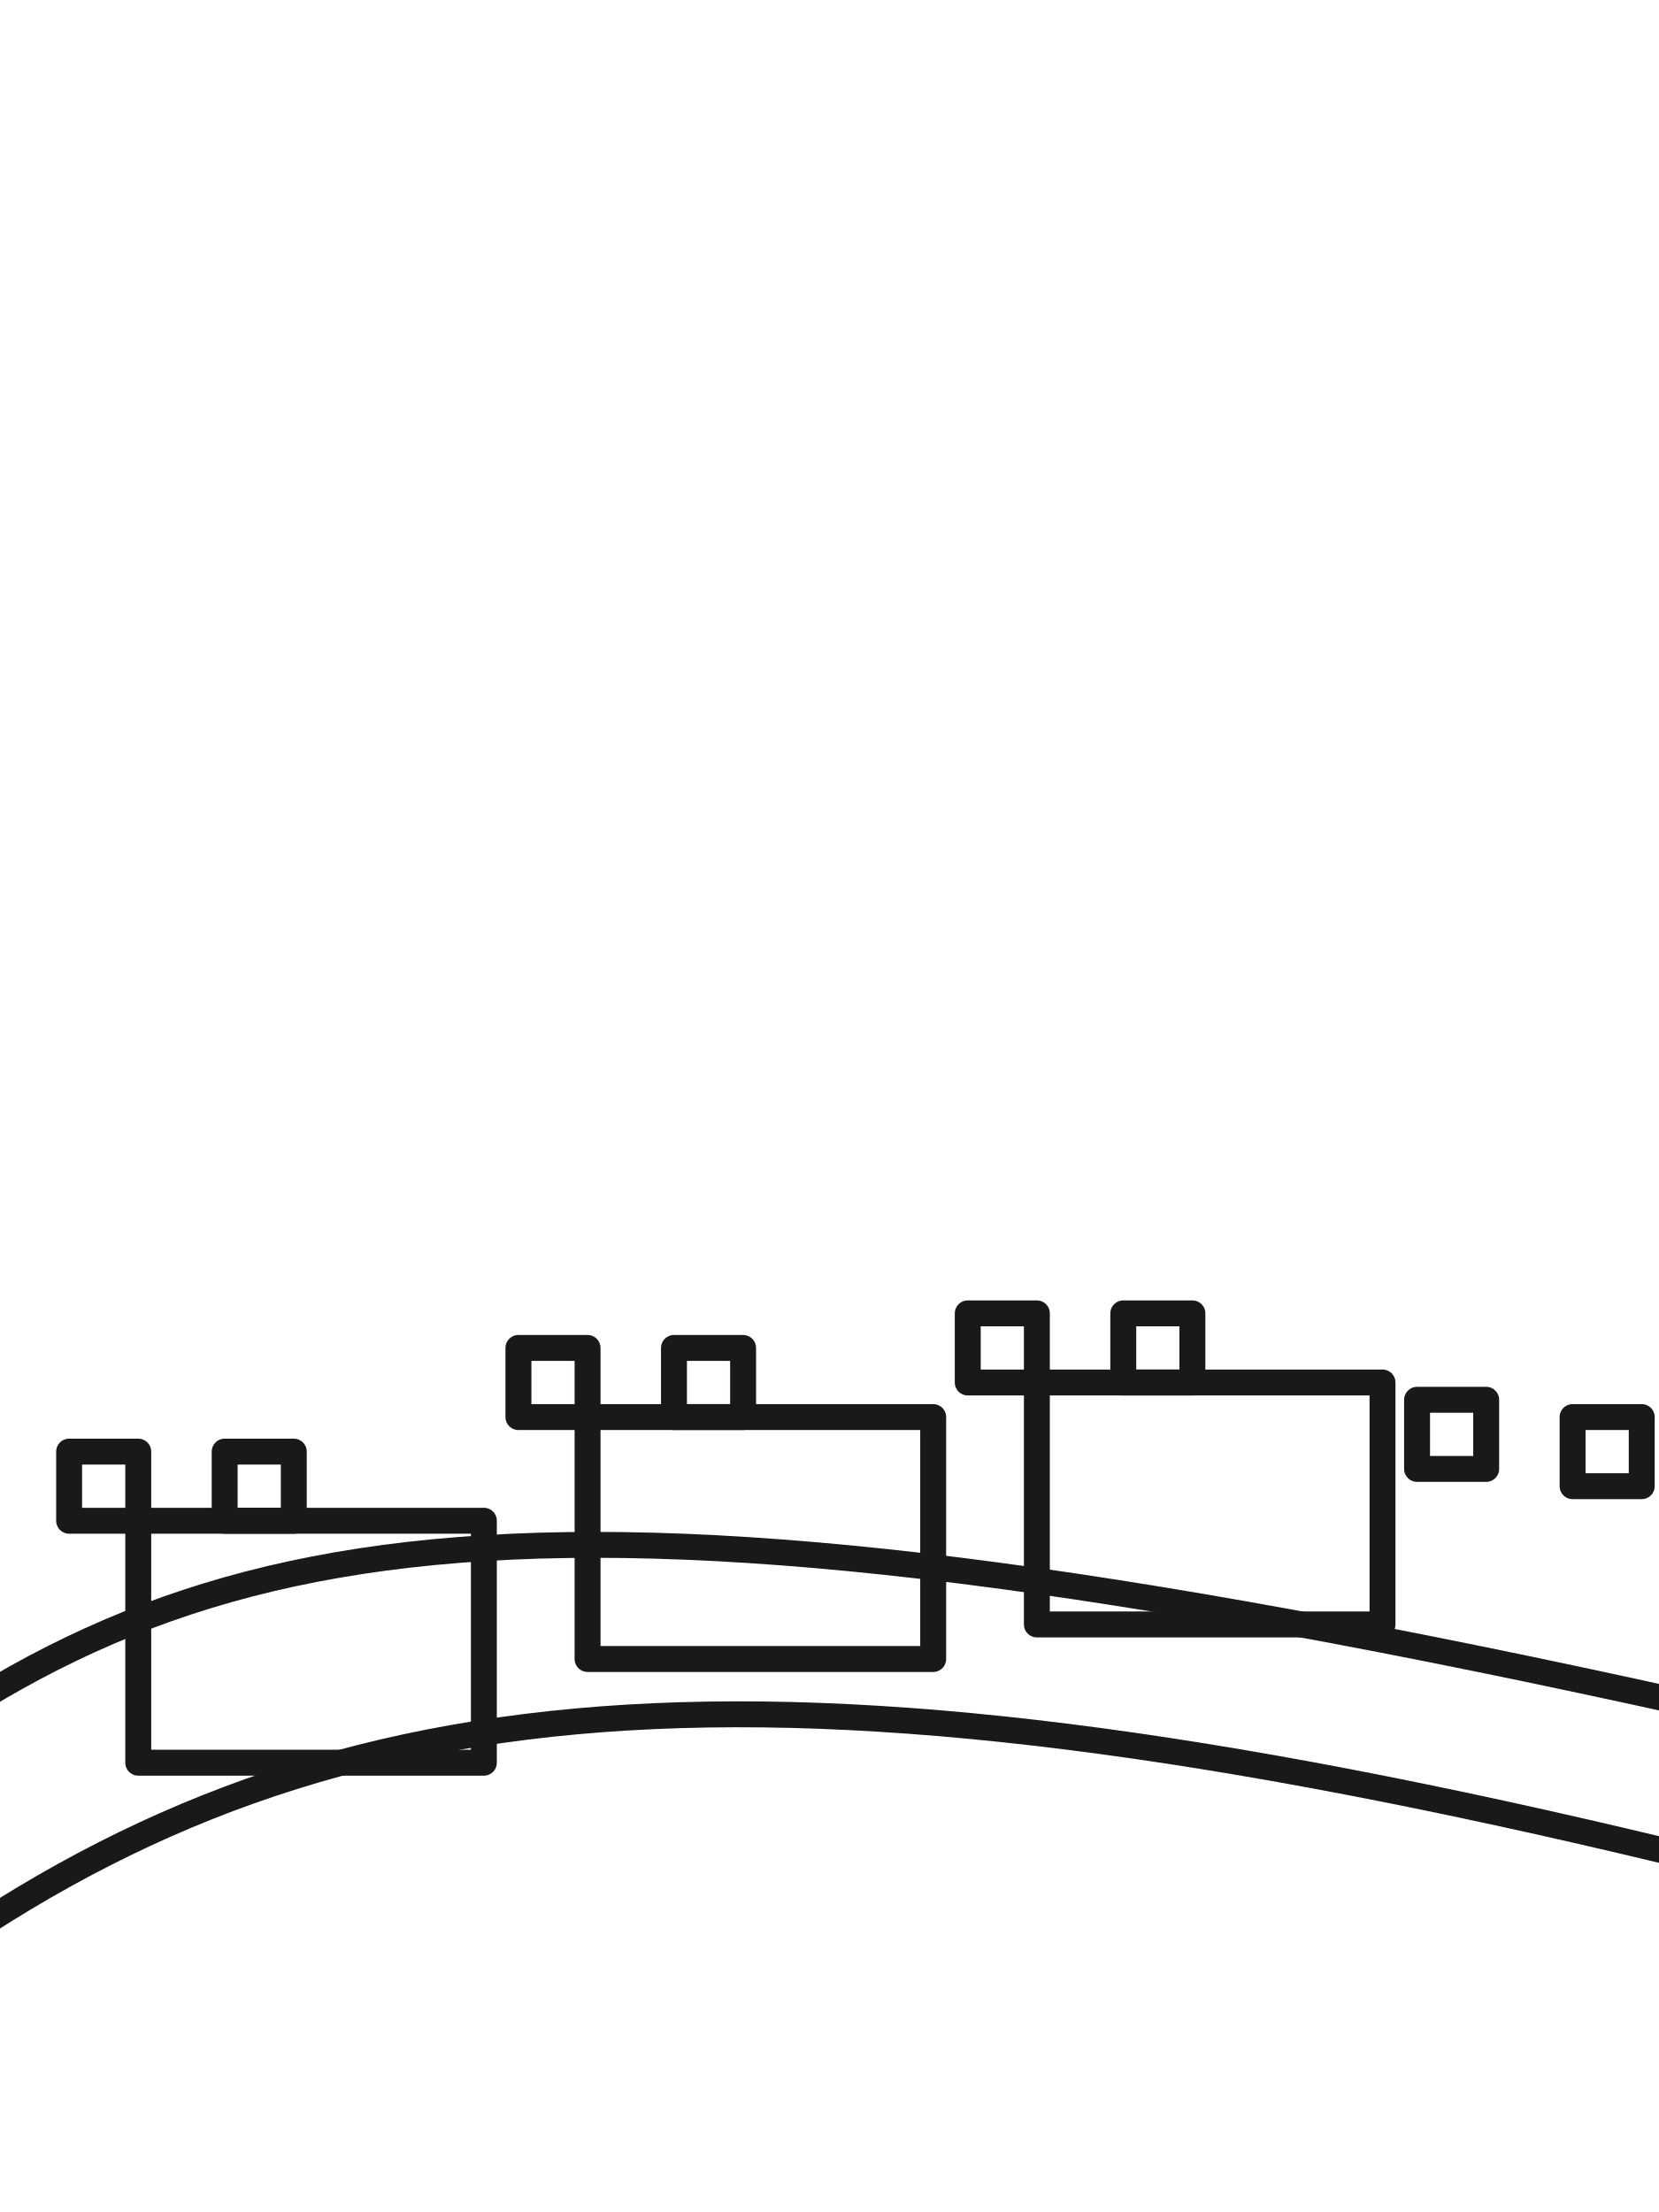
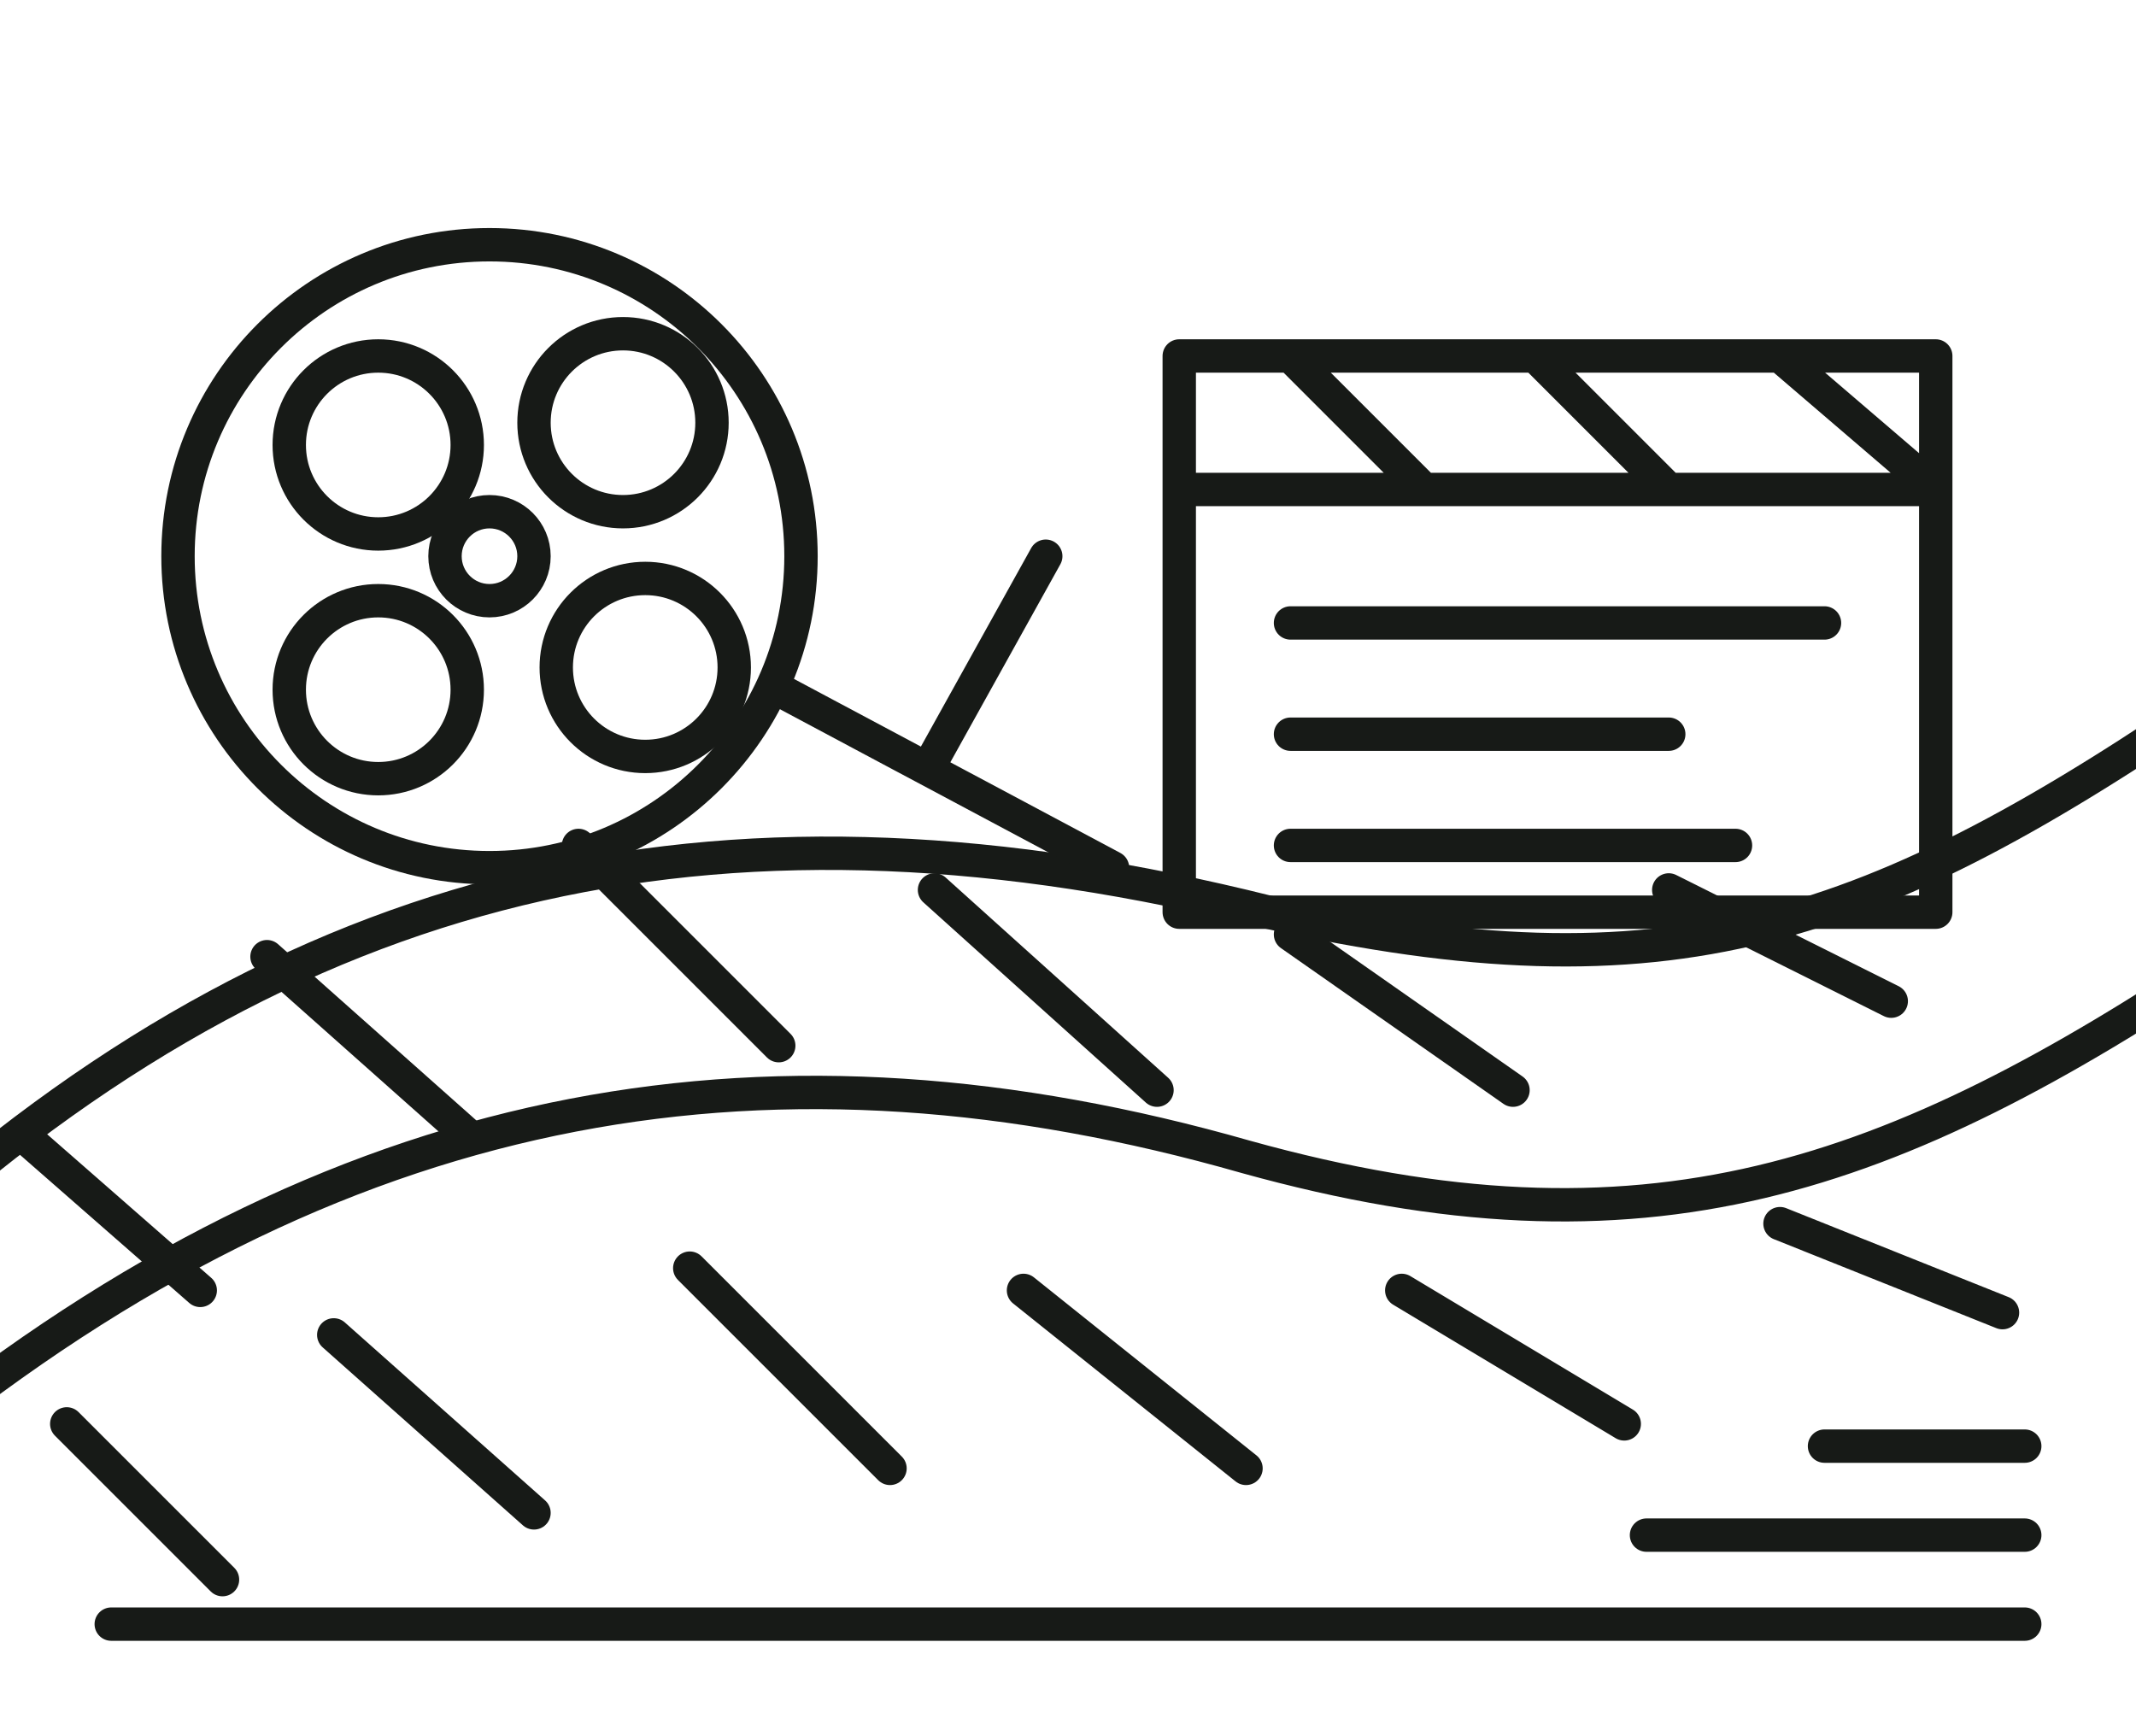
- <svg xmlns="http://www.w3.org/2000/svg" viewBox="0 0 96 128">
+ <svg xmlns="http://www.w3.org/2000/svg" viewBox="0 0 96 78">
  <g fill="none" stroke="#171A17" stroke-width="1.5" stroke-linecap="round" stroke-linejoin="round">
-     <path d="M-8 103c21-16 42-19 112-3" />
-     <path d="M-2 112c24-16 51-17 106-3" />
-     <rect x="8" y="88" width="20" height="14" />
-     <rect x="34" y="82" width="20" height="14" />
-     <rect x="60" y="80" width="20" height="14" />
-     <rect x="4" y="84" width="4" height="4" />
-     <rect x="13" y="84" width="4" height="4" />
-     <rect x="30" y="78" width="4" height="4" />
-     <rect x="39" y="78" width="4" height="4" />
-     <rect x="56" y="76" width="4" height="4" />
-     <rect x="65" y="76" width="4" height="4" />
-     <rect x="82" y="81" width="4" height="4" />
-     <rect x="91" y="82" width="4" height="4" />
+     <path d="M-4 55c18-16 37-20 61-14 18 4 27 1 43-10M-3 64c19-15 38-18 59-12 18 5 29 1 44-9" />
+     <path d="M1 51l8 7m3-15 9 8m5-13 9 9m7-7 10 9m6-7 10 7m7-9 10 5M3 64l7 7m5-11 9 8m7-11 9 9m6-8 10 8m7-8 10 6m7-9 10 4" />
+     <circle cx="22" cy="25" r="14" />
+     <circle cx="17" cy="20" r="4" />
+     <circle cx="28" cy="19" r="4" />
+     <circle cx="29" cy="30" r="4" />
+     <circle cx="17" cy="31" r="4" />
+     <circle cx="22" cy="25" r="2" />
+     <path d="M35 31l15 8M42 34l5-9" />
+     <path d="M53 16h34v25H53zM53 22h34M58 16l6 6m5-6 6 6m5-6 7 6" />
+     <path d="M58 28h24M58 33h17M58 38h20" />
+     <path d="M5 73h86M74 69h17M82 65h9" />
  </g>
</svg>
